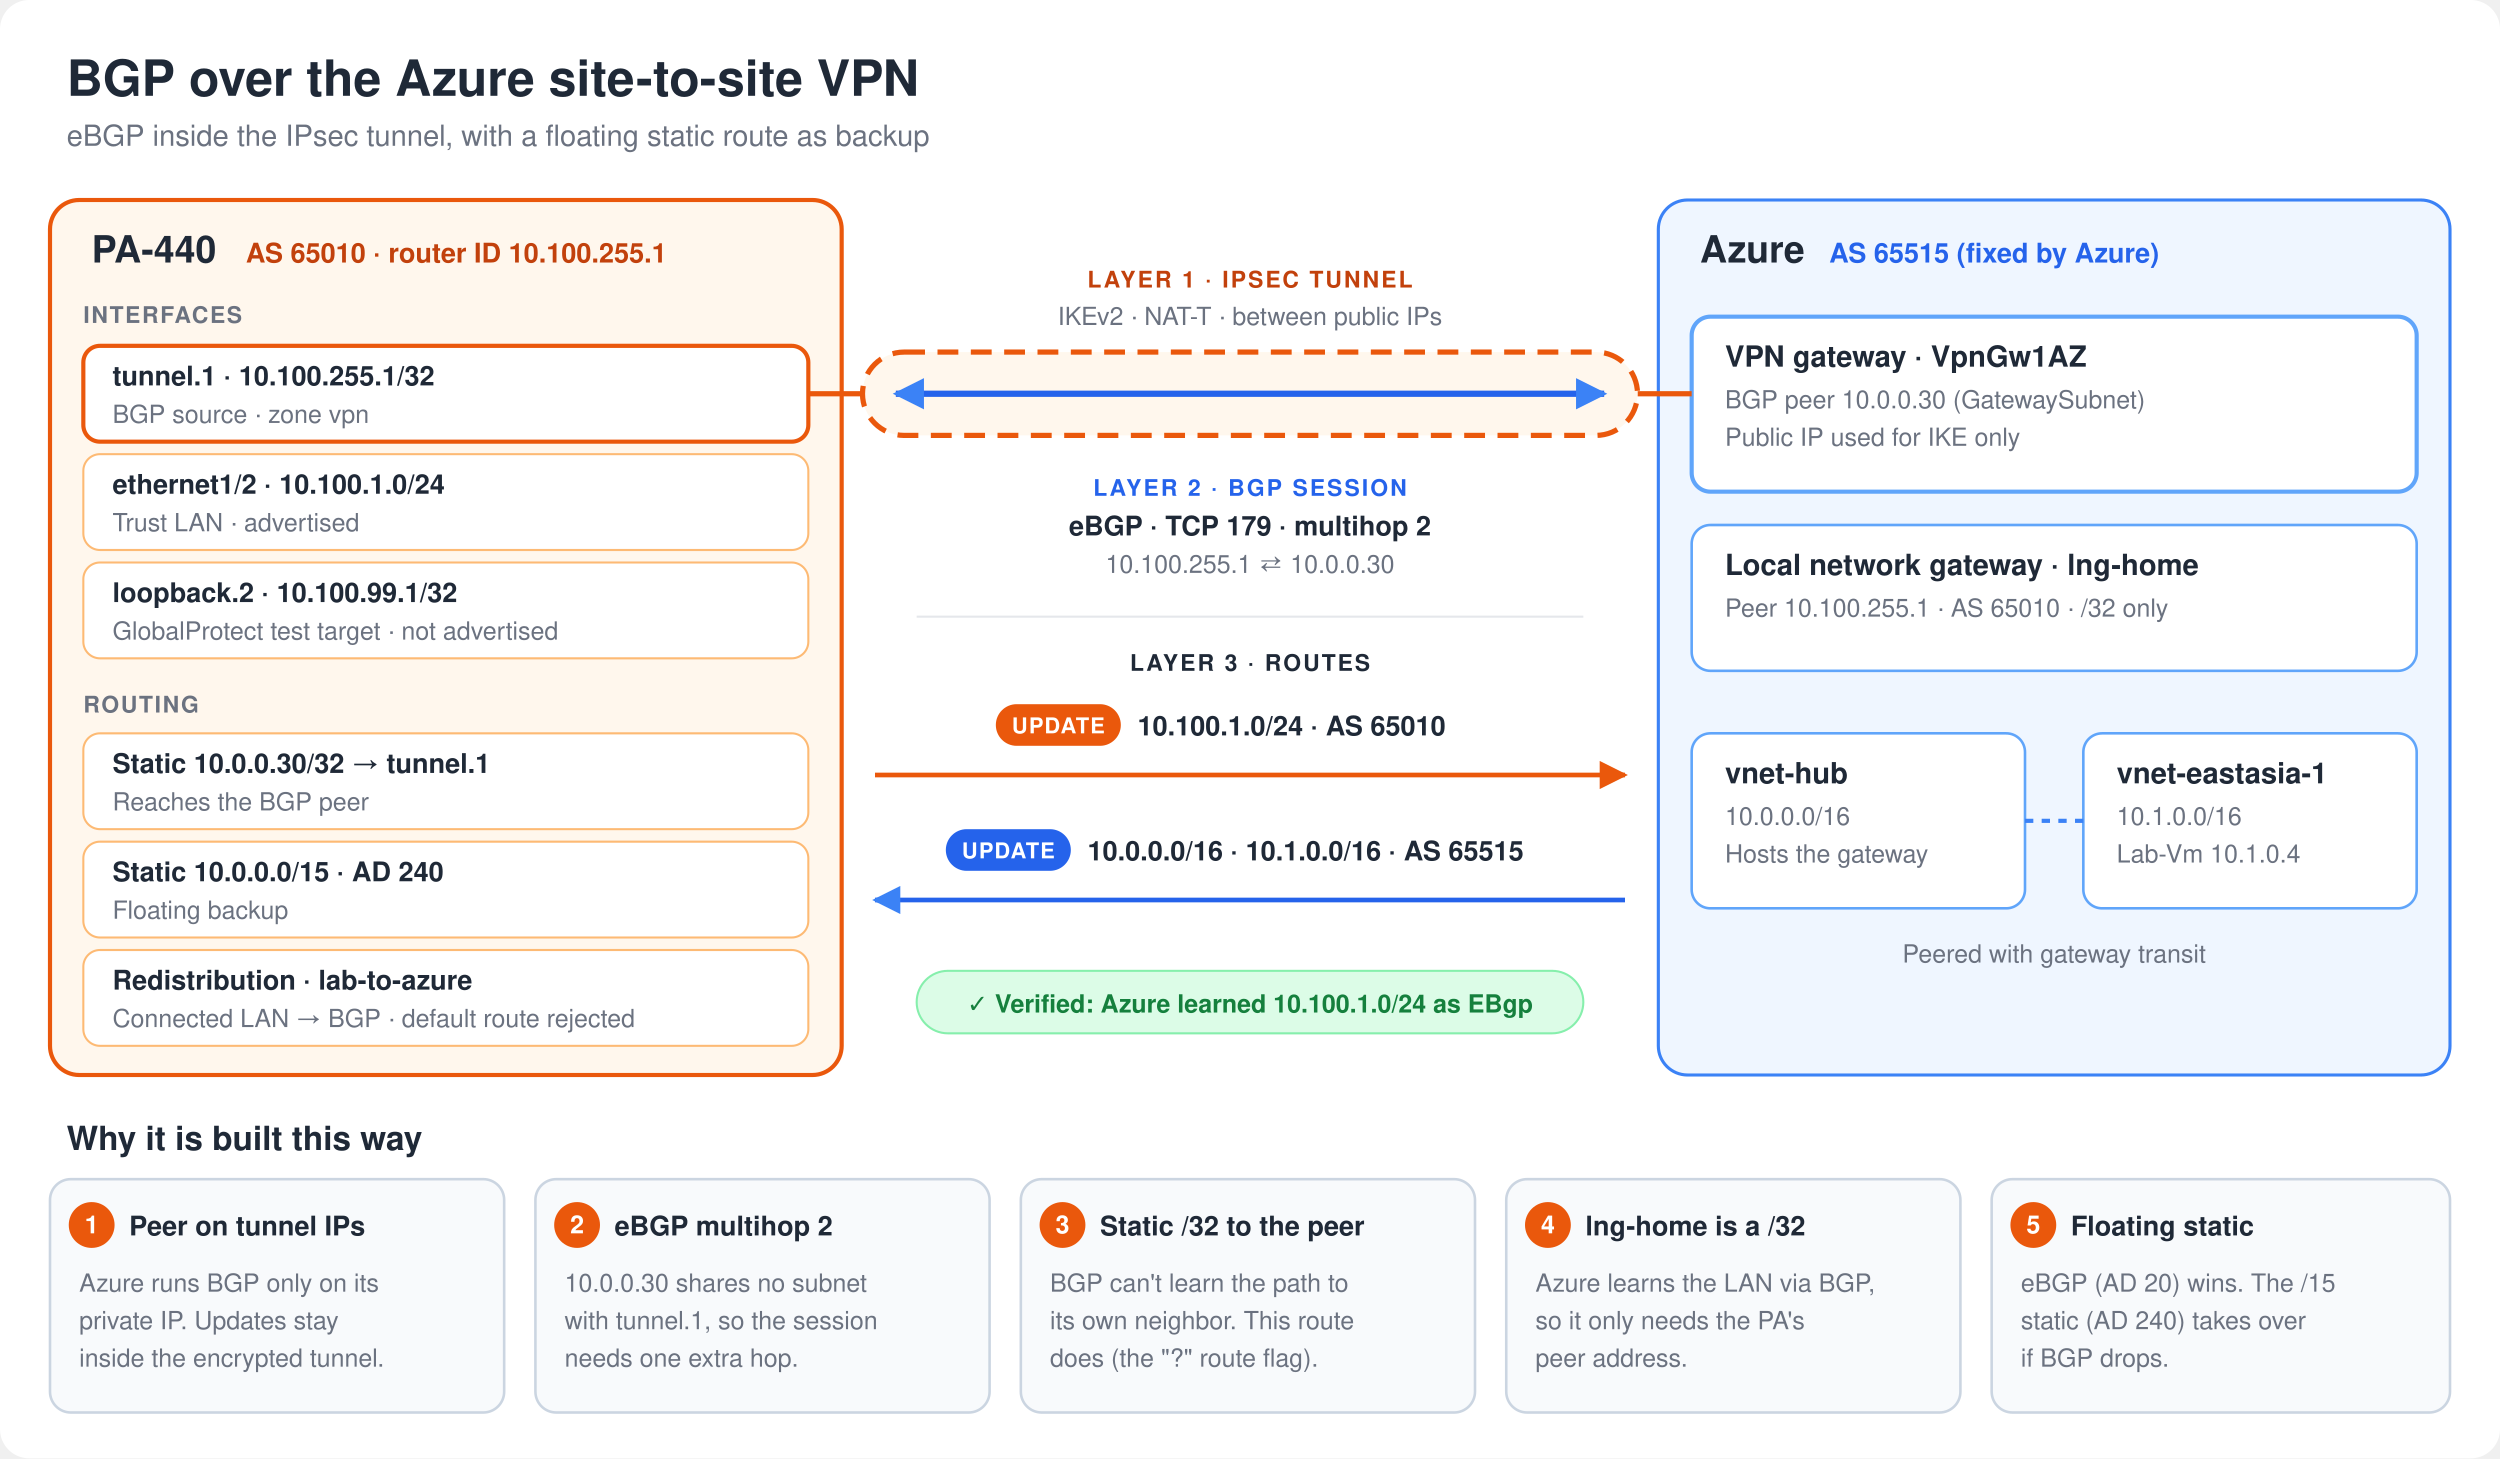
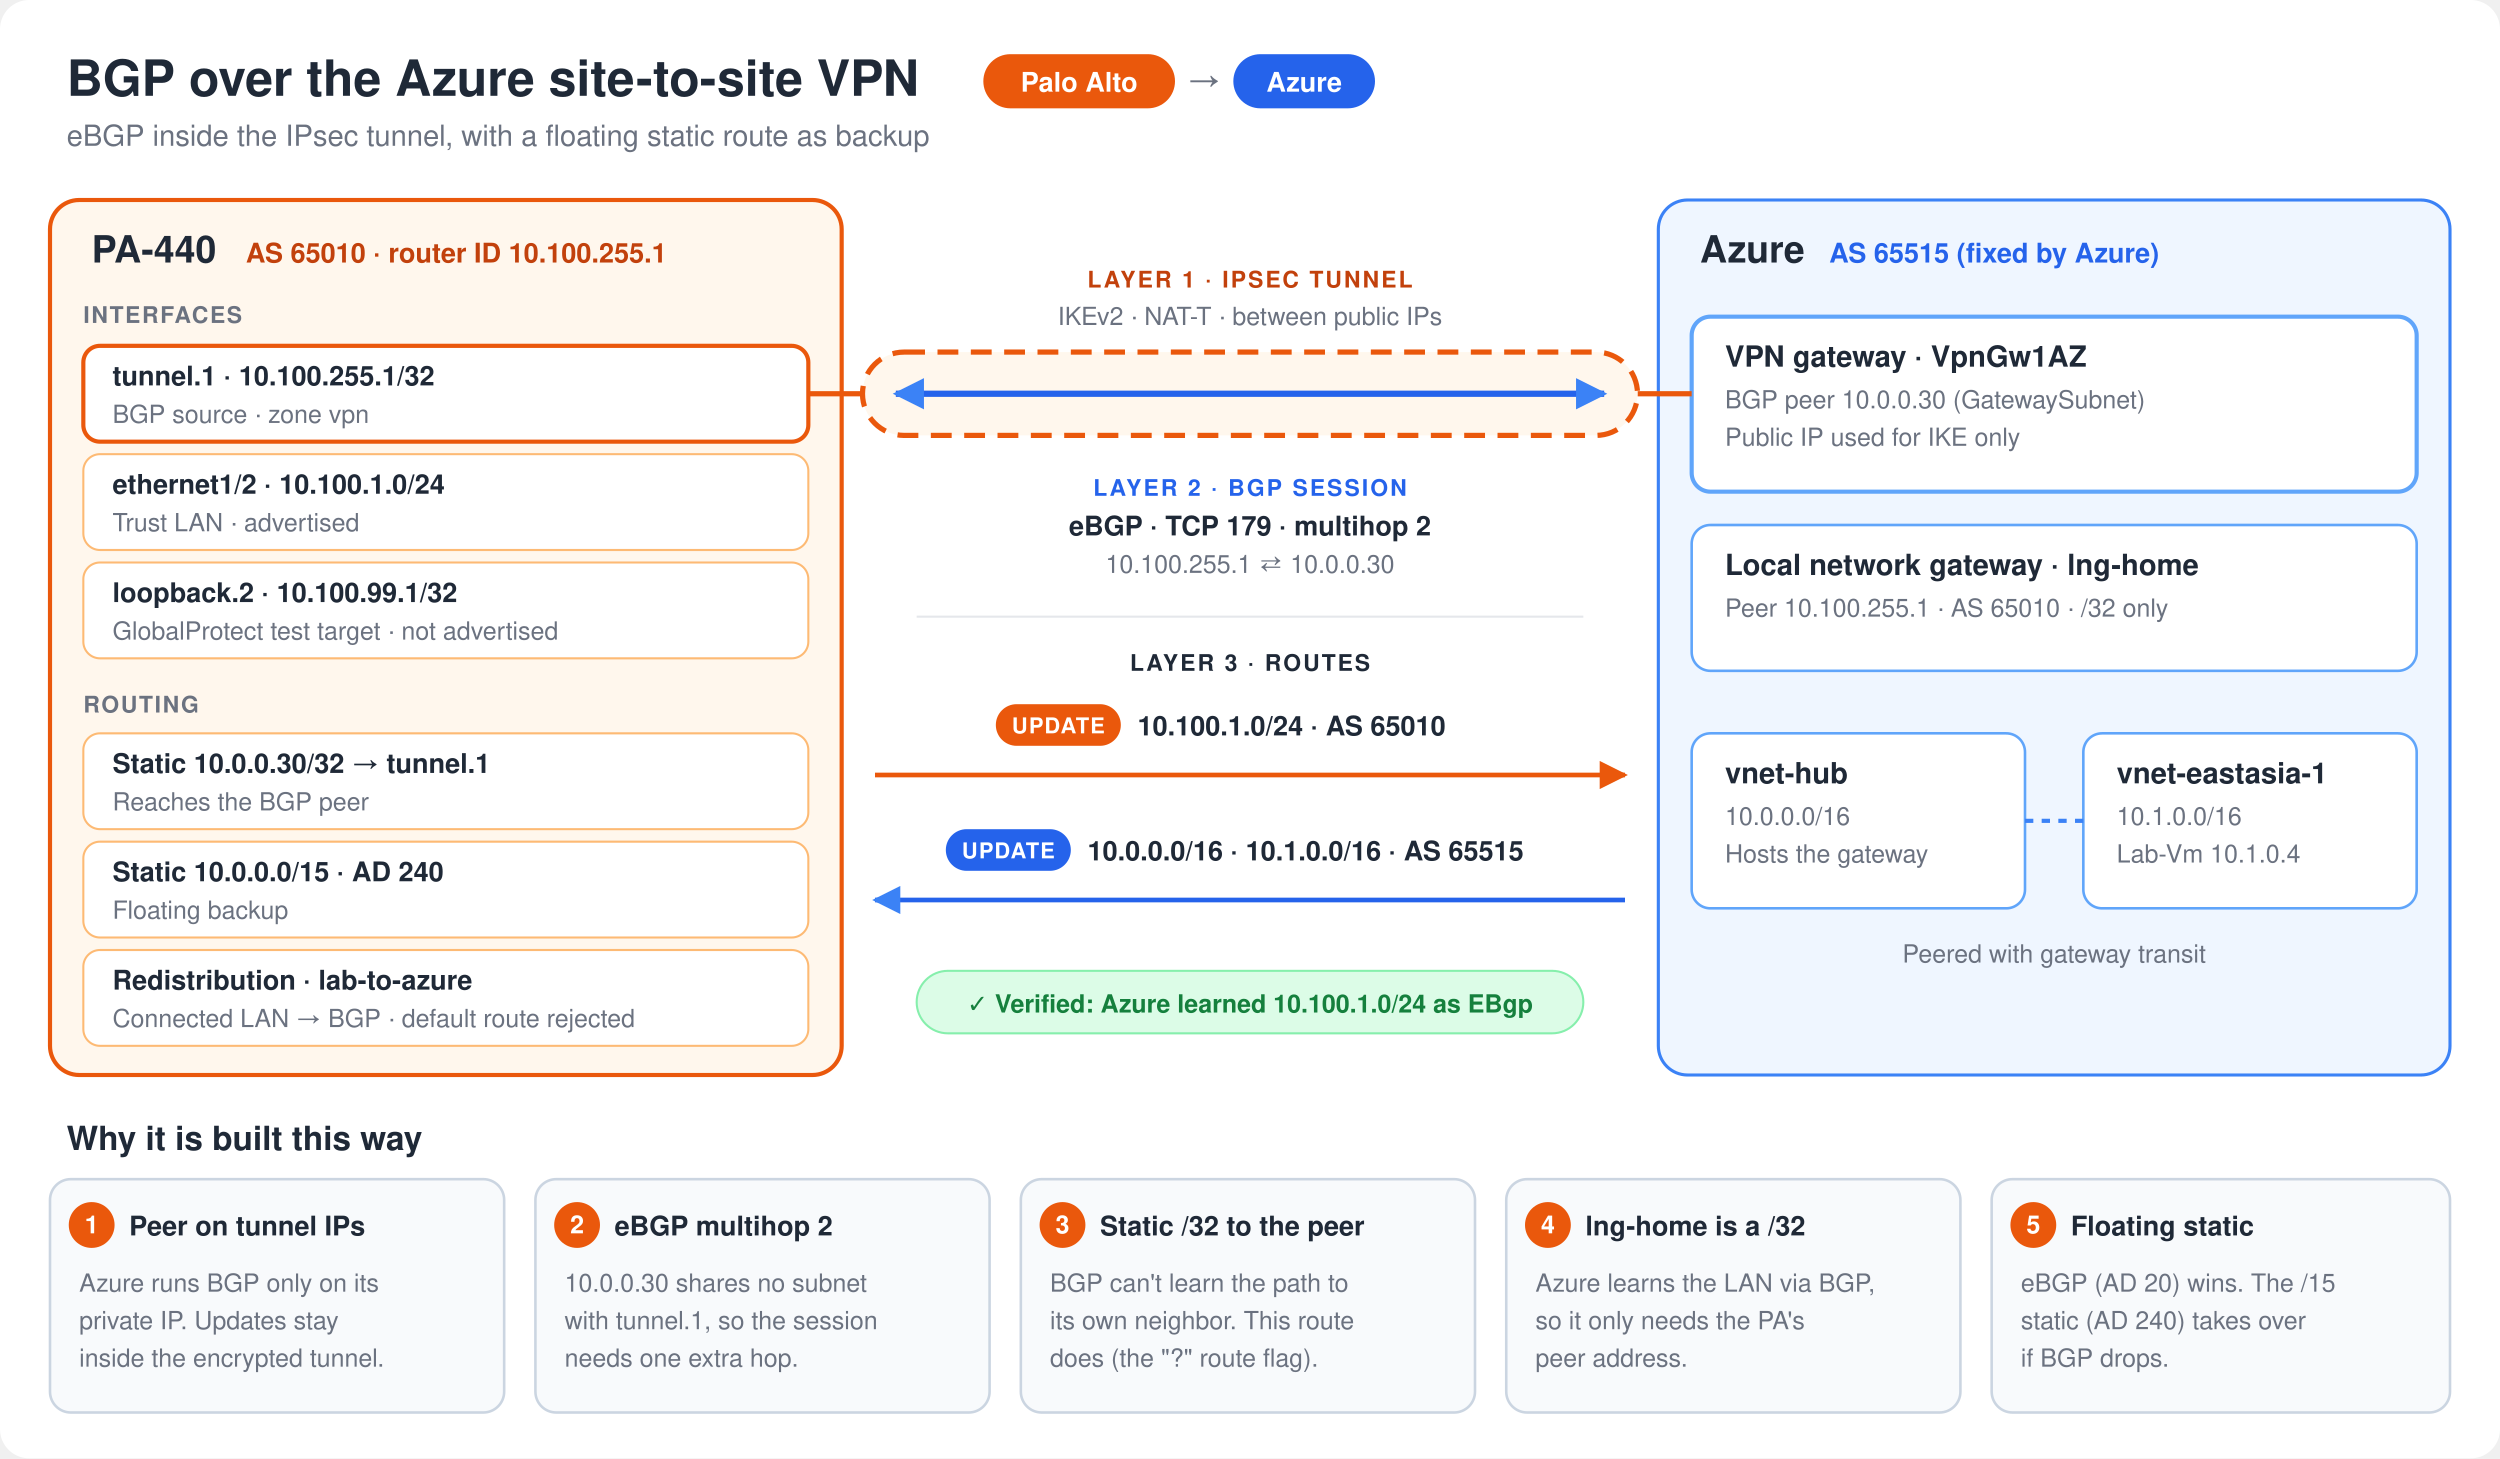
- <svg xmlns="http://www.w3.org/2000/svg" viewBox="0 0 1200 700" width="1200" height="700" font-family="Segoe UI, Helvetica, Arial, sans-serif" role="img" aria-label="BGP over the IPsec tunnel between the PA-440 and Azure">
+ <svg xmlns="http://www.w3.org/2000/svg" viewBox="0 0 1200 700" width="1200" height="700" font-family="Segoe UI, Helvetica, Arial, sans-serif" role="img" aria-label="Palo Alto to Azure: BGP over the IPsec tunnel between the PA-440 and Azure">
  <style>
    .bg{fill:#ffffff}
    .ink{fill:#1f2937} .quiet{fill:#6b7280} .accent{fill:#c2410c} .lbl-az{fill:#2563eb} .ok{fill:#15803d}
    .fw{fill:#fff7ed;stroke:#ea580c;stroke-width:2}
    .az{fill:#eff6ff;stroke:#3b82f6;stroke-width:1.5}
    .azbox{fill:#ffffff;stroke:#60a5fa;stroke-width:1.25}
    .row{fill:#ffffff;stroke:#fdba74;stroke-width:1}
    .rowhi{fill:#ffffff;stroke:#ea580c;stroke-width:2}
    .card{fill:#f8fafc;stroke:#cbd5e1;stroke-width:1.25}
    .num{fill:#ea580c} .numtxt{fill:#ffffff}
    .pipe{fill:#fff7ed;stroke:#ea580c;stroke-width:2.5;stroke-dasharray:10 6}
    .stub{stroke:#ea580c;stroke-width:2.5}
    .bgp{stroke:#2563eb;stroke-width:3;fill:none}
    .advpa{stroke:#ea580c;stroke-width:2.25;fill:none}
    .advaz{stroke:#2563eb;stroke-width:2.25;fill:none}
-     .pillpa{fill:#ea580c} .pillaz{fill:#2563eb} .pilltxt{fill:#ffffff}
+     .pillpa{fill:#ea580c} .tagpa{fill:#ea580c} .tagaz{fill:#2563eb} .pillaz{fill:#2563eb} .pilltxt{fill:#ffffff}
    .okpill{fill:#dcfce7;stroke:#86efac}
    .peer{stroke:#3b82f6;stroke-width:2;fill:none;stroke-dasharray:4 4}
    .divider{stroke:#e5e7eb;stroke-width:1}
    @media (prefers-color-scheme: dark){
      .bg{fill:#0d1117}
      .ink{fill:#e6edf3} .quiet{fill:#9198a1} .accent{fill:#fb923c} .lbl-az{fill:#60a5fa} .ok{fill:#4ade80}
      .fw{fill:#1f1610;stroke:#f97316}
      .az{fill:#0c1a2e;stroke:#3b82f6}
      .azbox{fill:#0d1117;stroke:#3b82f6}
      .row{fill:#0d1117;stroke:#7c4a1e}
      .rowhi{fill:#0d1117;stroke:#f97316}
      .card{fill:#161b22;stroke:#30363d}
      .pipe{fill:#1f1610;stroke:#f97316}
      .stub{stroke:#f97316}
      .bgp{stroke:#60a5fa} .advaz{stroke:#60a5fa} .advpa{stroke:#f97316}
      .okpill{fill:#052e16;stroke:#166534}
      .divider{stroke:#30363d}
    }
  </style>
  <defs>
    <marker id="a-bgp" viewBox="0 0 10 10" refX="9" refY="5" markerWidth="5" markerHeight="5" orient="auto-start-reverse">
      <path d="M0 0L10 5L0 10z" fill="#3b82f6" />
    </marker>
    <marker id="a-pa" viewBox="0 0 10 10" refX="9" refY="5" markerWidth="6" markerHeight="6" orient="auto-start-reverse">
      <path d="M0 0L10 5L0 10z" fill="#ea580c" />
    </marker>
    <marker id="a-az" viewBox="0 0 10 10" refX="9" refY="5" markerWidth="6" markerHeight="6" orient="auto-start-reverse">
      <path d="M0 0L10 5L0 10z" fill="#3b82f6" />
    </marker>
  </defs>
  <rect class="bg" x="0" y="0" width="1200" height="700" rx="14" />
  <text class="ink" x="32" y="46" font-size="24" font-weight="700">BGP over the Azure site-to-site VPN</text>
+   <g font-size="13" font-weight="700">
+     <rect class="tagpa" x="472" y="26" width="92" height="26" rx="13" />
+     <text class="pilltxt" x="518" y="44" text-anchor="middle">Palo Alto</text>
+     <text class="quiet" x="578" y="44" text-anchor="middle" font-size="16">→</text>
+     <rect class="tagaz" x="592" y="26" width="68" height="26" rx="13" />
+     <text class="pilltxt" x="626" y="44" text-anchor="middle">Azure</text>
+   </g>
  <text class="quiet" x="32" y="70" font-size="14">eBGP inside the IPsec tunnel, with a floating static route as backup</text>
  <rect class="fw" x="24" y="96" width="380" height="420" rx="14" />
  <text class="ink" x="44" y="126" font-size="18" font-weight="700">PA-440</text>
  <text class="accent" x="118" y="126" font-size="13" font-weight="600">AS 65010 · router ID 10.100.255.1</text>
  <text class="quiet" x="40" y="155" font-size="11" font-weight="600" letter-spacing="0.8">INTERFACES</text>
  <rect class="rowhi" x="40" y="166" width="348" height="46" rx="8" />
  <text class="ink" x="54" y="185" font-size="13" font-weight="600">tunnel.1 · 10.100.255.1/32</text>
  <text class="quiet" x="54" y="203" font-size="12">BGP source · zone vpn</text>
  <rect class="row" x="40" y="218" width="348" height="46" rx="8" />
  <text class="ink" x="54" y="237" font-size="13" font-weight="600">ethernet1/2 · 10.100.1.0/24</text>
  <text class="quiet" x="54" y="255" font-size="12">Trust LAN · advertised</text>
  <rect class="row" x="40" y="270" width="348" height="46" rx="8" />
  <text class="ink" x="54" y="289" font-size="13" font-weight="600">loopback.2 · 10.100.99.1/32</text>
  <text class="quiet" x="54" y="307" font-size="12">GlobalProtect test target · not advertised</text>
  <text class="quiet" x="40" y="342" font-size="11" font-weight="600" letter-spacing="0.8">ROUTING</text>
  <rect class="row" x="40" y="352" width="348" height="46" rx="8" />
  <text class="ink" x="54" y="371" font-size="13" font-weight="600">Static 10.0.0.30/32 → tunnel.1</text>
  <text class="quiet" x="54" y="389" font-size="12">Reaches the BGP peer</text>
  <rect class="row" x="40" y="404" width="348" height="46" rx="8" />
  <text class="ink" x="54" y="423" font-size="13" font-weight="600">Static 10.0.0.0/15 · AD 240</text>
  <text class="quiet" x="54" y="441" font-size="12">Floating backup</text>
  <rect class="row" x="40" y="456" width="348" height="46" rx="8" />
  <text class="ink" x="54" y="475" font-size="13" font-weight="600">Redistribution · lab-to-azure</text>
  <text class="quiet" x="54" y="493" font-size="12">Connected LAN → BGP · default route rejected</text>
  <rect class="az" x="796" y="96" width="380" height="420" rx="14" />
  <text class="ink" x="816" y="126" font-size="18" font-weight="700">Azure</text>
  <text class="lbl-az" x="878" y="126" font-size="13" font-weight="600">AS 65515 (fixed by Azure)</text>
  <rect class="azbox" x="812" y="152" width="348" height="84" rx="9" style="stroke-width:2" />
  <text class="ink" x="828" y="176" font-size="14" font-weight="600">VPN gateway · VpnGw1AZ</text>
  <text class="quiet" x="828" y="196" font-size="12">BGP peer 10.0.0.30 (GatewaySubnet)</text>
  <text class="quiet" x="828" y="214" font-size="12">Public IP used for IKE only</text>
  <rect class="azbox" x="812" y="252" width="348" height="70" rx="9" />
  <text class="ink" x="828" y="276" font-size="14" font-weight="600">Local network gateway · lng-home</text>
  <text class="quiet" x="828" y="296" font-size="12">Peer 10.100.255.1 · AS 65010 · /32 only</text>
  <rect class="azbox" x="812" y="352" width="160" height="84" rx="9" />
  <text class="ink" x="828" y="376" font-size="14" font-weight="600">vnet-hub</text>
  <text class="quiet" x="828" y="396" font-size="12">10.0.0.0/16</text>
  <text class="quiet" x="828" y="414" font-size="12">Hosts the gateway</text>
  <rect class="azbox" x="1000" y="352" width="160" height="84" rx="9" />
  <text class="ink" x="1016" y="376" font-size="14" font-weight="600">vnet-eastasia-1</text>
  <text class="quiet" x="1016" y="396" font-size="12">10.1.0.0/16</text>
  <text class="quiet" x="1016" y="414" font-size="12">Lab-Vm 10.1.0.4</text>
  <line class="peer" x1="972" y1="394" x2="1000" y2="394" />
  <text class="quiet" x="986" y="462" font-size="12" text-anchor="middle">Peered with gateway transit</text>
  <text class="accent" x="600" y="138" font-size="11" font-weight="700" letter-spacing="1" text-anchor="middle">LAYER 1 · IPSEC TUNNEL</text>
  <text class="quiet" x="600" y="156" font-size="12" text-anchor="middle">IKEv2 · NAT-T · between public IPs</text>
  <line class="stub" x1="388" y1="189" x2="414" y2="189" />
  <line class="stub" x1="786" y1="189" x2="812" y2="189" />
  <rect class="pipe" x="414" y="169" width="372" height="40" rx="20" />
  <line class="bgp" x1="430" y1="189" x2="770" y2="189" marker-start="url(#a-bgp)" marker-end="url(#a-bgp)" />
  <text class="lbl-az" x="600" y="238" font-size="11" font-weight="700" letter-spacing="1" text-anchor="middle">LAYER 2 · BGP SESSION</text>
  <text class="ink" x="600" y="257" font-size="13" font-weight="600" text-anchor="middle">eBGP · TCP 179 · multihop 2</text>
  <text class="quiet" x="600" y="275" font-size="12" text-anchor="middle">10.100.255.1 ⇄ 10.0.0.30</text>
  <line class="divider" x1="440" y1="296" x2="760" y2="296" />
  <text class="ink" x="600" y="322" font-size="11" font-weight="700" letter-spacing="1" text-anchor="middle">LAYER 3 · ROUTES</text>
  <rect class="pillpa" x="478" y="338" width="60" height="20" rx="10" />
  <text class="pilltxt" x="508" y="352" font-size="10.5" font-weight="700" text-anchor="middle" letter-spacing="0.6">UPDATE</text>
  <text class="ink" x="546" y="353" font-size="13" font-weight="600">10.100.1.0/24 · AS 65010</text>
  <line class="advpa" x1="420" y1="372" x2="780" y2="372" marker-end="url(#a-pa)" />
  <rect class="pillaz" x="454" y="398" width="60" height="20" rx="10" />
  <text class="pilltxt" x="484" y="412" font-size="10.5" font-weight="700" text-anchor="middle" letter-spacing="0.6">UPDATE</text>
  <text class="ink" x="522" y="413" font-size="13" font-weight="600">10.0.0.0/16 · 10.1.0.0/16 · AS 65515</text>
  <line class="advaz" x1="420" y1="432" x2="780" y2="432" marker-start="url(#a-az)" />
  <rect class="okpill" x="440" y="466" width="320" height="30" rx="15" />
  <text class="ok" x="600" y="486" font-size="12" font-weight="600" text-anchor="middle">✓ Verified: Azure learned 10.100.1.0/24 as EBgp</text>
  <text class="ink" x="32" y="552" font-size="16" font-weight="700">Why it is built this way</text>
  <g font-size="12">
    <rect class="card" x="24" y="566" width="218" height="112" rx="10" />
    <circle class="num" cx="44" cy="588" r="11" />
    <text class="numtxt" x="44" y="592" text-anchor="middle" font-weight="700">1</text>
    <text class="ink" x="62" y="593" font-size="13" font-weight="600">Peer on tunnel IPs</text>
    <text class="quiet" x="38" y="620">Azure runs BGP only on its</text>
    <text class="quiet" x="38" y="638">private IP. Updates stay</text>
    <text class="quiet" x="38" y="656">inside the encrypted tunnel.</text>
    <rect class="card" x="257" y="566" width="218" height="112" rx="10" />
    <circle class="num" cx="277" cy="588" r="11" />
    <text class="numtxt" x="277" y="592" text-anchor="middle" font-weight="700">2</text>
    <text class="ink" x="295" y="593" font-size="13" font-weight="600">eBGP multihop 2</text>
    <text class="quiet" x="271" y="620">10.0.0.30 shares no subnet</text>
    <text class="quiet" x="271" y="638">with tunnel.1, so the session</text>
    <text class="quiet" x="271" y="656">needs one extra hop.</text>
    <rect class="card" x="490" y="566" width="218" height="112" rx="10" />
    <circle class="num" cx="510" cy="588" r="11" />
    <text class="numtxt" x="510" y="592" text-anchor="middle" font-weight="700">3</text>
    <text class="ink" x="528" y="593" font-size="13" font-weight="600">Static /32 to the peer</text>
    <text class="quiet" x="504" y="620">BGP can't learn the path to</text>
    <text class="quiet" x="504" y="638">its own neighbor. This route</text>
    <text class="quiet" x="504" y="656">does (the "?" route flag).</text>
    <rect class="card" x="723" y="566" width="218" height="112" rx="10" />
    <circle class="num" cx="743" cy="588" r="11" />
    <text class="numtxt" x="743" y="592" text-anchor="middle" font-weight="700">4</text>
    <text class="ink" x="761" y="593" font-size="13" font-weight="600">lng-home is a /32</text>
    <text class="quiet" x="737" y="620">Azure learns the LAN via BGP,</text>
    <text class="quiet" x="737" y="638">so it only needs the PA's</text>
    <text class="quiet" x="737" y="656">peer address.</text>
    <rect class="card" x="956" y="566" width="220" height="112" rx="10" />
    <circle class="num" cx="976" cy="588" r="11" />
    <text class="numtxt" x="976" y="592" text-anchor="middle" font-weight="700">5</text>
    <text class="ink" x="994" y="593" font-size="13" font-weight="600">Floating static</text>
    <text class="quiet" x="970" y="620">eBGP (AD 20) wins. The /15</text>
    <text class="quiet" x="970" y="638">static (AD 240) takes over</text>
    <text class="quiet" x="970" y="656">if BGP drops.</text>
  </g>
</svg>
